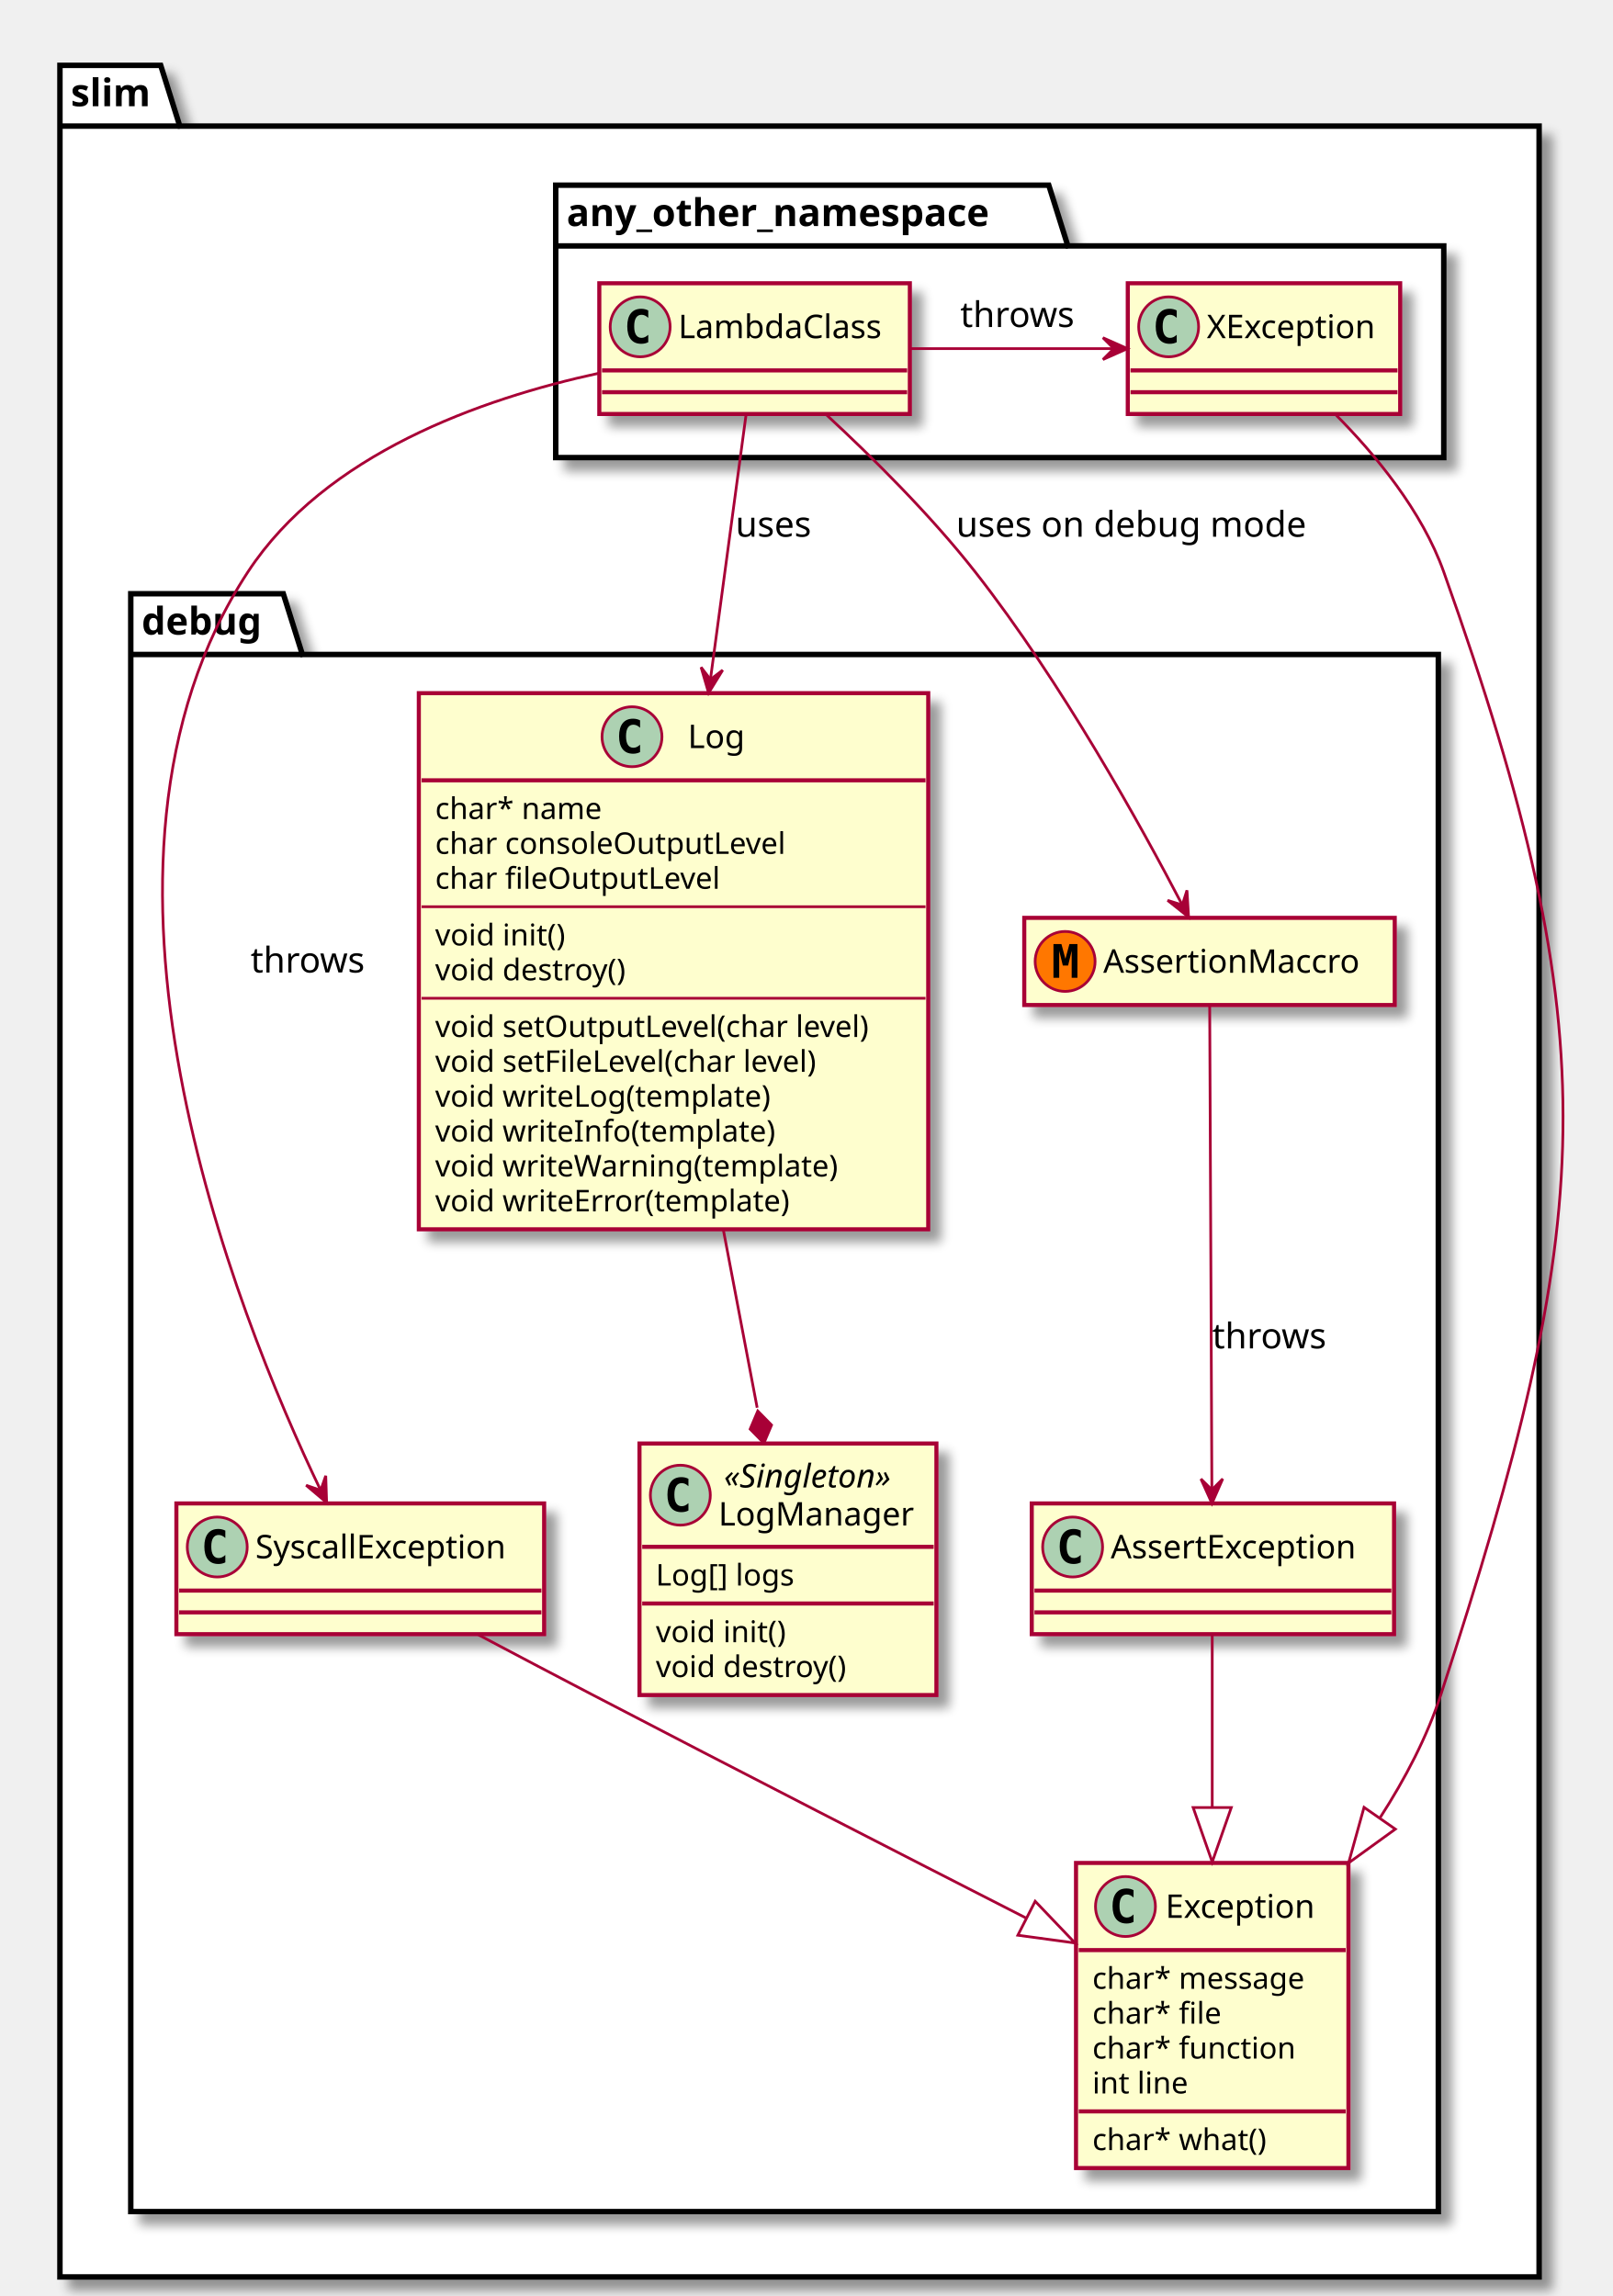
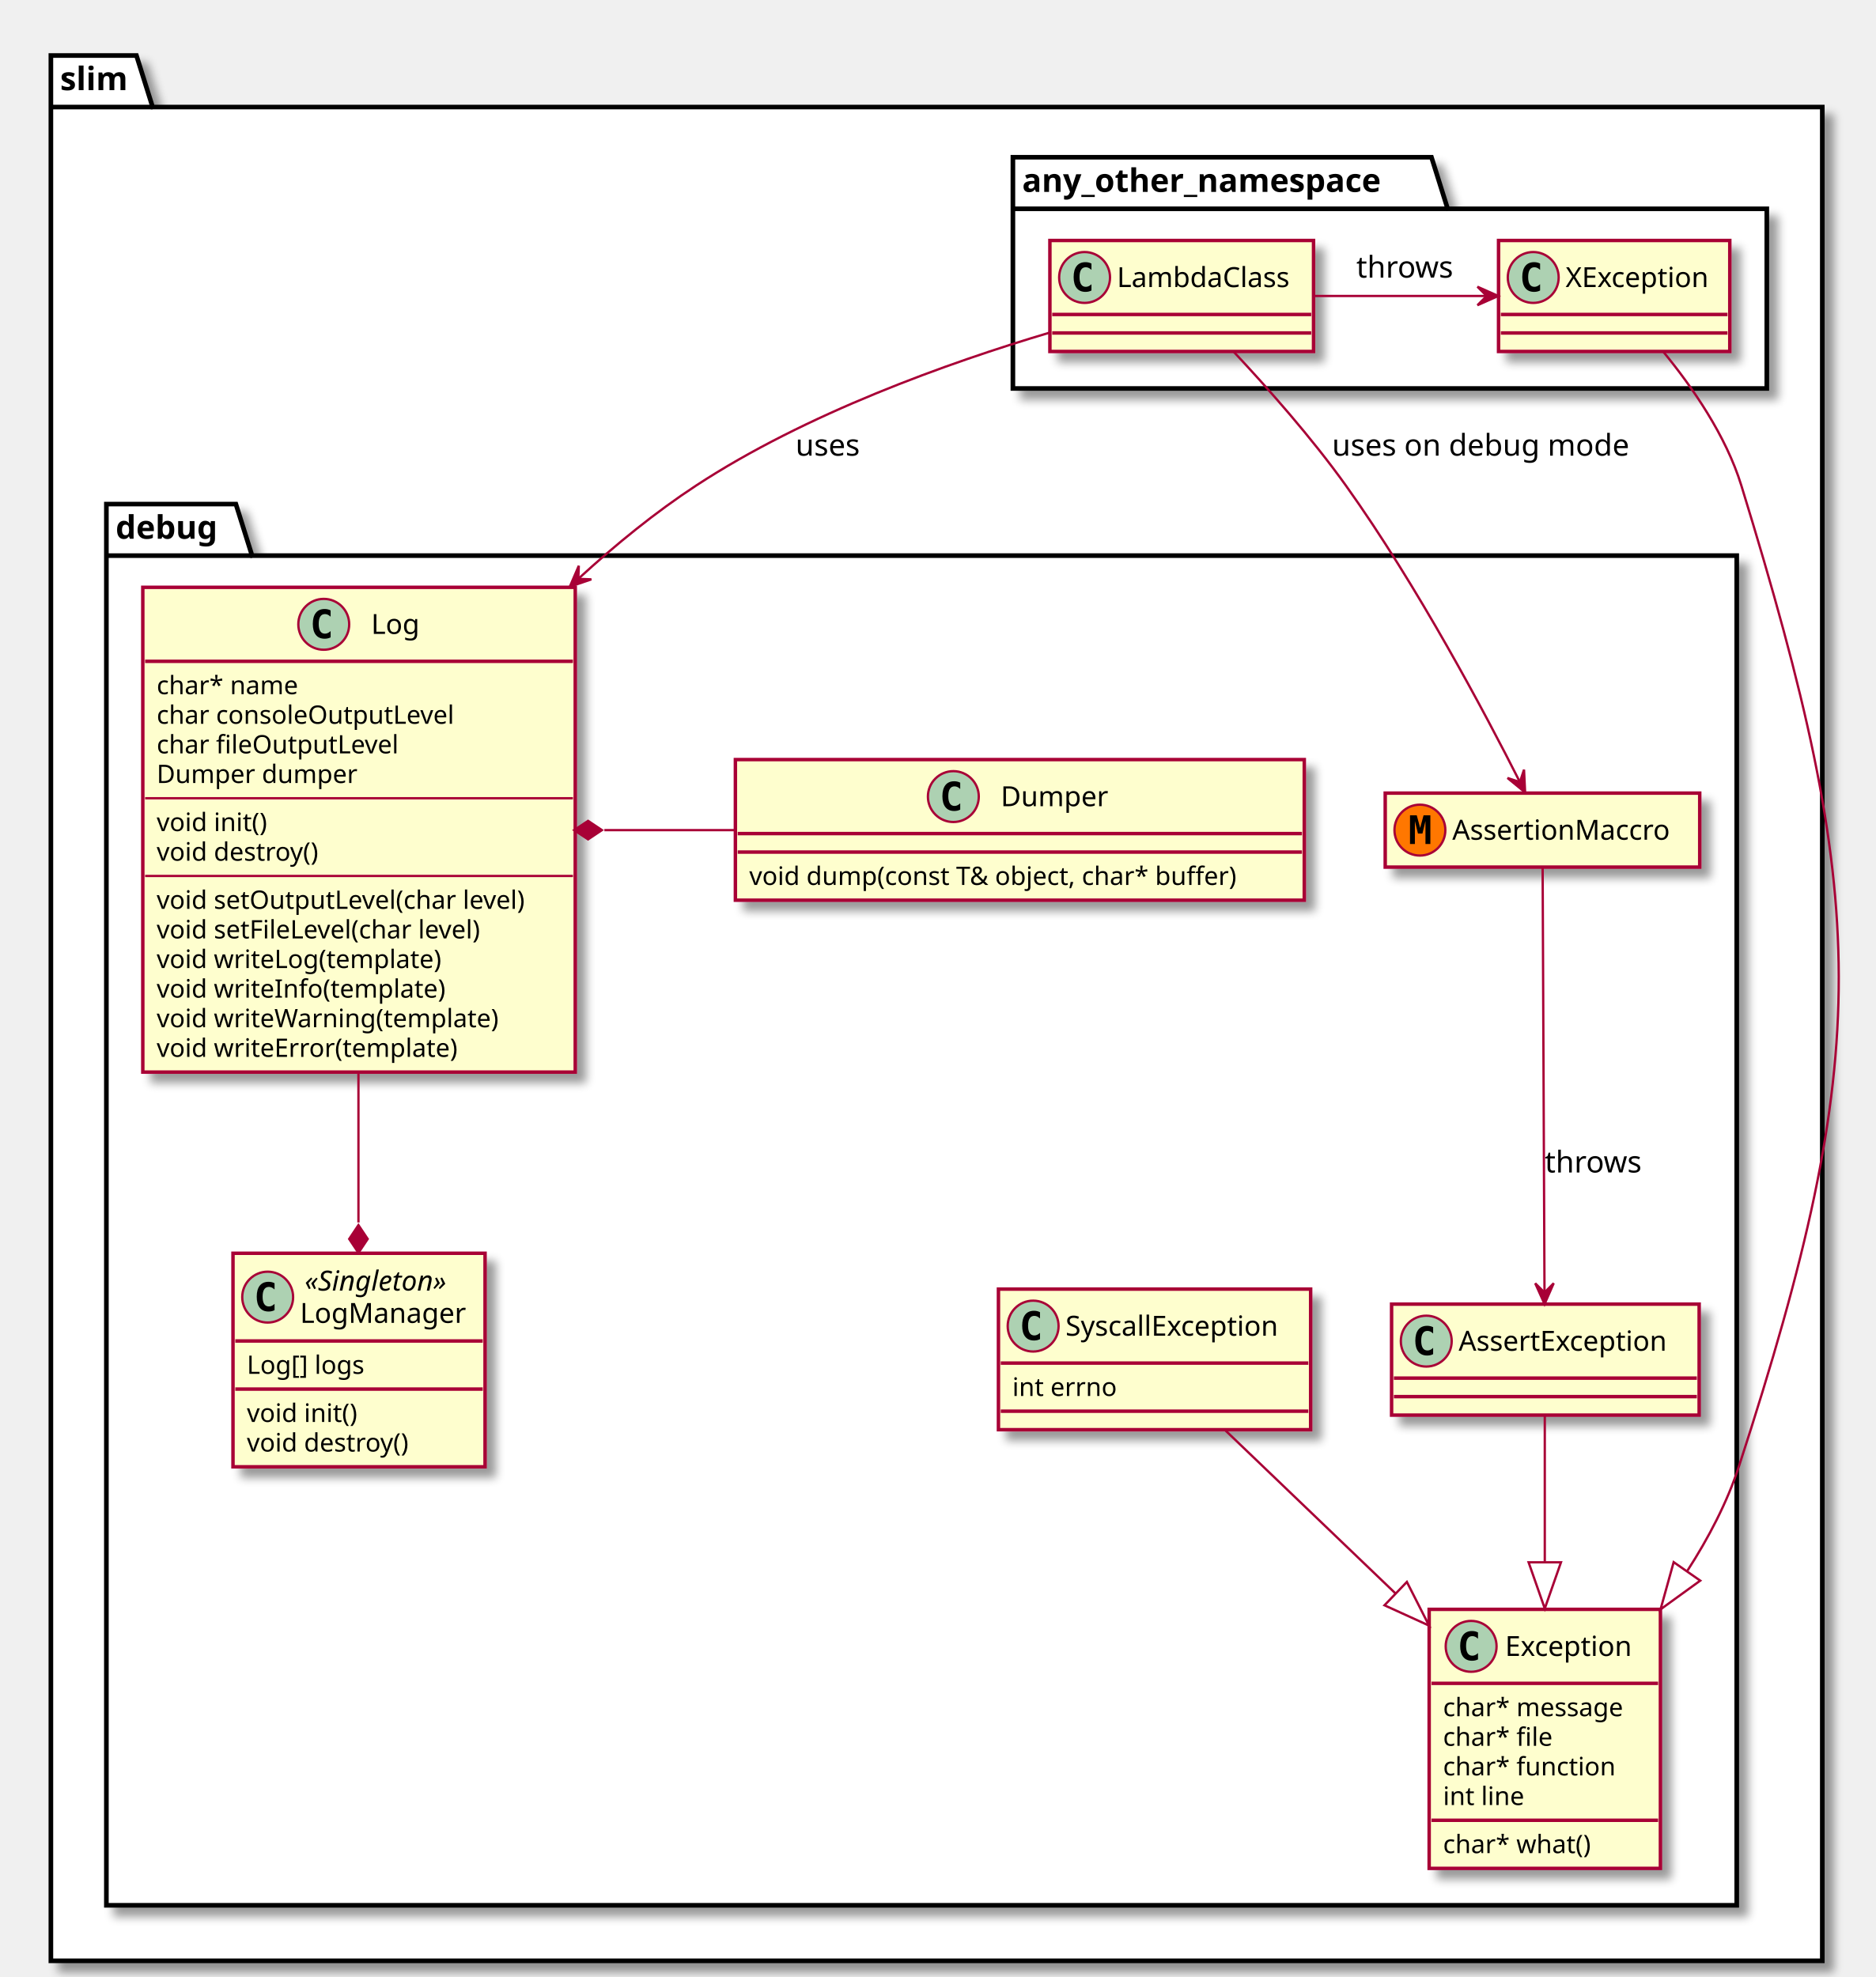
- <svg xmlns="http://www.w3.org/2000/svg" height="843px" style="width:592px;height:843px;" version="1.1" viewBox="0 0 592 843" width="592px">
+ <svg xmlns="http://www.w3.org/2000/svg" height="855px" style="width:811px;height:855px;" version="1.1" viewBox="0 0 811 855" width="811px">
  <defs>
    <filter height="300%" id="f1" width="300%" x="-1" y="-1">
      <feGaussianBlur result="blurOut" stdDeviation="2.0" />
      <feColorMatrix in="blurOut" result="blurOut2" type="matrix" values="0 0 0 0 0 0 0 0 0 0 0 0 0 0 0 0 0 0 .4 0" />
      <feOffset dx="4.0" dy="4.0" in="blurOut2" result="blurOut3" />
      <feBlend in="SourceGraphic" in2="blurOut3" mode="normal" />
    </filter>
  </defs>
  <g>
-     <polygon fill="#FFFFFF" filter="url(#f1)" points="22,24,59,24,66,46.297,565,46.297,565,836,22,836,22,24" style="stroke: #000000; stroke-width: 2.0;" />
+     <polygon fill="#FFFFFF" filter="url(#f1)" points="22,24,59,24,66,46.297,788,46.297,788,848,22,848,22,24" style="stroke: #000000; stroke-width: 2.0;" />
    <line style="stroke: #000000; stroke-width: 2.0;" x1="22" x2="66" y1="46.297" y2="46.297" />
    <text fill="#000000" font-family="sans-serif" font-size="14" font-weight="bold" lengthAdjust="spacingAndGlyphs" textLength="31" x="26" y="38.995">slim</text>
-     <polygon fill="#FFFFFF" filter="url(#f1)" points="48,218,104,218,111,240.297,528,240.297,528,812,48,812,48,218" style="stroke: #000000; stroke-width: 2.0;" />
-     <line style="stroke: #000000; stroke-width: 2.0;" x1="48" x2="111" y1="240.297" y2="240.297" />
-     <text fill="#000000" font-family="sans-serif" font-size="14" font-weight="bold" lengthAdjust="spacingAndGlyphs" textLength="50" x="52" y="232.995">debug</text>
-     <polygon fill="#FFFFFF" filter="url(#f1)" points="204,68,385,68,392,90.297,530,90.297,530,168,204,168,204,68" style="stroke: #000000; stroke-width: 2.0;" />
-     <line style="stroke: #000000; stroke-width: 2.0;" x1="204" x2="392" y1="90.297" y2="90.297" />
-     <text fill="#000000" font-family="sans-serif" font-size="14" font-weight="bold" lengthAdjust="spacingAndGlyphs" textLength="175" x="208" y="82.995">any_other_namespace</text>
-     <rect fill="#FEFECE" filter="url(#f1)" height="196.852" style="stroke: #A80036; stroke-width: 1.5;" width="187" x="153.75" y="254.5" />
-     <ellipse cx="232" cy="270.5" fill="#ADD1B2" rx="11" ry="11" style="stroke: #A80036; stroke-width: 1.0;" />
-     <path d="M234.969,276.141 Q234.391,276.438 233.75,276.586 Q233.109,276.734 232.406,276.734 Q229.906,276.734 228.586,275.086 Q227.266,273.438 227.266,270.312 Q227.266,267.188 228.586,265.531 Q229.906,263.875 232.406,263.875 Q233.109,263.875 233.758,264.031 Q234.406,264.188 234.969,264.484 L234.969,267.203 Q234.344,266.625 233.75,266.352 Q233.156,266.078 232.531,266.078 Q231.188,266.078 230.5,267.148 Q229.812,268.219 229.812,270.312 Q229.812,272.406 230.5,273.477 Q231.188,274.547 232.531,274.547 Q233.156,274.547 233.75,274.273 Q234.344,274 234.969,273.422 L234.969,276.141 Z " />
-     <text fill="#000000" font-family="sans-serif" font-size="12" lengthAdjust="spacingAndGlyphs" textLength="22" x="252.5" y="274.654">Log</text>
-     <line style="stroke: #A80036; stroke-width: 1.5;" x1="154.75" x2="339.75" y1="286.5" y2="286.5" />
-     <text fill="#000000" font-family="sans-serif" font-size="11" lengthAdjust="spacingAndGlyphs" textLength="67" x="159.75" y="300.71">char* name</text>
-     <text fill="#000000" font-family="sans-serif" font-size="11" lengthAdjust="spacingAndGlyphs" textLength="144" x="159.75" y="313.515">char  consoleOutputLevel</text>
-     <text fill="#000000" font-family="sans-serif" font-size="11" lengthAdjust="spacingAndGlyphs" textLength="117" x="159.75" y="326.32">char  fileOutputLevel</text>
-     <line style="stroke: #A80036; stroke-width: 1.0;" x1="154.75" x2="339.75" y1="332.914" y2="332.914" />
-     <text fill="#000000" font-family="sans-serif" font-size="11" lengthAdjust="spacingAndGlyphs" textLength="52" x="159.75" y="347.125">void init()</text>
-     <text fill="#000000" font-family="sans-serif" font-size="11" lengthAdjust="spacingAndGlyphs" textLength="78" x="159.75" y="359.929">void destroy()</text>
-     <line style="stroke: #A80036; stroke-width: 1.0;" x1="154.75" x2="339.75" y1="366.523" y2="366.523" />
-     <text fill="#000000" font-family="sans-serif" font-size="11" lengthAdjust="spacingAndGlyphs" textLength="175" x="159.75" y="380.734">void setOutputLevel(char level)</text>
-     <text fill="#000000" font-family="sans-serif" font-size="11" lengthAdjust="spacingAndGlyphs" textLength="156" x="159.75" y="393.539">void setFileLevel(char level)</text>
-     <text fill="#000000" font-family="sans-serif" font-size="11" lengthAdjust="spacingAndGlyphs" textLength="133" x="159.75" y="406.343">void writeLog(template)</text>
-     <text fill="#000000" font-family="sans-serif" font-size="11" lengthAdjust="spacingAndGlyphs" textLength="134" x="159.75" y="419.148">void writeInfo(template)</text>
-     <text fill="#000000" font-family="sans-serif" font-size="11" lengthAdjust="spacingAndGlyphs" textLength="158" x="159.75" y="431.953">void writeWarning(template)</text>
-     <text fill="#000000" font-family="sans-serif" font-size="11" lengthAdjust="spacingAndGlyphs" textLength="142" x="159.75" y="444.757">void writeError(template)</text>
-     <rect fill="#FEFECE" filter="url(#f1)" height="92.352" style="stroke: #A80036; stroke-width: 1.5;" width="109" x="234.75" y="530" />
-     <ellipse cx="249.75" cy="548.969" fill="#ADD1B2" rx="11" ry="11" style="stroke: #A80036; stroke-width: 1.0;" />
-     <path d="M252.719,554.609 Q252.141,554.906 251.5,555.055 Q250.859,555.203 250.156,555.203 Q247.656,555.203 246.336,553.555 Q245.016,551.906 245.016,548.781 Q245.016,545.656 246.336,544 Q247.656,542.344 250.156,542.344 Q250.859,542.344 251.508,542.5 Q252.156,542.656 252.719,542.953 L252.719,545.672 Q252.094,545.094 251.5,544.82 Q250.906,544.547 250.281,544.547 Q248.938,544.547 248.25,545.617 Q247.562,546.688 247.562,548.781 Q247.562,550.875 248.25,551.945 Q248.938,553.016 250.281,553.016 Q250.906,553.016 251.5,552.742 Q252.094,552.469 252.719,551.891 L252.719,554.609 Z " />
-     <text fill="#000000" font-family="sans-serif" font-size="12" font-style="italic" lengthAdjust="spacingAndGlyphs" textLength="73" x="265.75" y="546.139">«Singleton»</text>
-     <text fill="#000000" font-family="sans-serif" font-size="12" lengthAdjust="spacingAndGlyphs" textLength="77" x="263.75" y="560.107">LogManager</text>
-     <line style="stroke: #A80036; stroke-width: 1.5;" x1="235.75" x2="342.75" y1="567.938" y2="567.938" />
-     <text fill="#000000" font-family="sans-serif" font-size="11" lengthAdjust="spacingAndGlyphs" textLength="56" x="240.75" y="582.148">Log[] logs</text>
-     <line style="stroke: #A80036; stroke-width: 1.5;" x1="235.75" x2="342.75" y1="588.742" y2="588.742" />
-     <text fill="#000000" font-family="sans-serif" font-size="11" lengthAdjust="spacingAndGlyphs" textLength="52" x="240.75" y="602.953">void init()</text>
-     <text fill="#000000" font-family="sans-serif" font-size="11" lengthAdjust="spacingAndGlyphs" textLength="78" x="240.75" y="615.757">void destroy()</text>
-     <rect fill="#FEFECE" filter="url(#f1)" height="112.023" style="stroke: #A80036; stroke-width: 1.5;" width="100" x="395" y="684" />
-     <ellipse cx="413.15" cy="700" fill="#ADD1B2" rx="11" ry="11" style="stroke: #A80036; stroke-width: 1.0;" />
-     <path d="M416.119,705.641 Q415.541,705.938 414.9,706.086 Q414.259,706.234 413.556,706.234 Q411.056,706.234 409.736,704.586 Q408.416,702.938 408.416,699.812 Q408.416,696.688 409.736,695.031 Q411.056,693.375 413.556,693.375 Q414.259,693.375 414.908,693.531 Q415.556,693.688 416.119,693.984 L416.119,696.703 Q415.494,696.125 414.9,695.852 Q414.306,695.578 413.681,695.578 Q412.337,695.578 411.65,696.648 Q410.962,697.719 410.962,699.812 Q410.962,701.906 411.65,702.977 Q412.337,704.047 413.681,704.047 Q414.306,704.047 414.9,703.773 Q415.494,703.5 416.119,702.922 L416.119,705.641 Z " />
-     <text fill="#000000" font-family="sans-serif" font-size="12" lengthAdjust="spacingAndGlyphs" textLength="61" x="427.85" y="704.154">Exception</text>
-     <line style="stroke: #A80036; stroke-width: 1.5;" x1="396" x2="494" y1="716" y2="716" />
-     <text fill="#000000" font-family="sans-serif" font-size="11" lengthAdjust="spacingAndGlyphs" textLength="88" x="401" y="730.21">char* message</text>
-     <text fill="#000000" font-family="sans-serif" font-size="11" lengthAdjust="spacingAndGlyphs" textLength="52" x="401" y="743.015">char* file</text>
-     <text fill="#000000" font-family="sans-serif" font-size="11" lengthAdjust="spacingAndGlyphs" textLength="80" x="401" y="755.82">char* function</text>
-     <text fill="#000000" font-family="sans-serif" font-size="11" lengthAdjust="spacingAndGlyphs" textLength="46" x="401" y="768.625">int   line</text>
-     <line style="stroke: #A80036; stroke-width: 1.5;" x1="396" x2="494" y1="775.219" y2="775.219" />
-     <text fill="#000000" font-family="sans-serif" font-size="11" lengthAdjust="spacingAndGlyphs" textLength="70" x="401" y="789.429">char* what()</text>
-     <rect fill="#FEFECE" filter="url(#f1)" height="48" style="stroke: #A80036; stroke-width: 1.5;" width="135" x="64.75" y="552" />
-     <ellipse cx="79.75" cy="568" fill="#ADD1B2" rx="11" ry="11" style="stroke: #A80036; stroke-width: 1.0;" />
-     <path d="M82.719,573.641 Q82.141,573.938 81.5,574.086 Q80.859,574.234 80.156,574.234 Q77.656,574.234 76.336,572.586 Q75.016,570.938 75.016,567.812 Q75.016,564.688 76.336,563.031 Q77.656,561.375 80.156,561.375 Q80.859,561.375 81.508,561.531 Q82.156,561.688 82.719,561.984 L82.719,564.703 Q82.094,564.125 81.5,563.852 Q80.906,563.578 80.281,563.578 Q78.938,563.578 78.25,564.648 Q77.562,565.719 77.562,567.812 Q77.562,569.906 78.25,570.977 Q78.938,572.047 80.281,572.047 Q80.906,572.047 81.5,571.773 Q82.094,571.5 82.719,570.922 L82.719,573.641 Z " />
-     <text fill="#000000" font-family="sans-serif" font-size="12" lengthAdjust="spacingAndGlyphs" textLength="103" x="93.75" y="572.154">SyscallException</text>
-     <line style="stroke: #A80036; stroke-width: 1.5;" x1="65.75" x2="198.75" y1="584" y2="584" />
-     <line style="stroke: #A80036; stroke-width: 1.5;" x1="65.75" x2="198.75" y1="592" y2="592" />
-     <rect fill="#FEFECE" filter="url(#f1)" height="48" style="stroke: #A80036; stroke-width: 1.5;" width="133" x="378.75" y="552" />
-     <ellipse cx="393.75" cy="568" fill="#ADD1B2" rx="11" ry="11" style="stroke: #A80036; stroke-width: 1.0;" />
-     <path d="M396.719,573.641 Q396.141,573.938 395.5,574.086 Q394.859,574.234 394.156,574.234 Q391.656,574.234 390.336,572.586 Q389.016,570.938 389.016,567.812 Q389.016,564.688 390.336,563.031 Q391.656,561.375 394.156,561.375 Q394.859,561.375 395.508,561.531 Q396.156,561.688 396.719,561.984 L396.719,564.703 Q396.094,564.125 395.5,563.852 Q394.906,563.578 394.281,563.578 Q392.938,563.578 392.25,564.648 Q391.562,565.719 391.562,567.812 Q391.562,569.906 392.25,570.977 Q392.938,572.047 394.281,572.047 Q394.906,572.047 395.5,571.773 Q396.094,571.5 396.719,570.922 L396.719,573.641 Z " />
-     <text fill="#000000" font-family="sans-serif" font-size="12" lengthAdjust="spacingAndGlyphs" textLength="101" x="407.75" y="572.154">AssertException</text>
-     <line style="stroke: #A80036; stroke-width: 1.5;" x1="379.75" x2="510.75" y1="584" y2="584" />
-     <line style="stroke: #A80036; stroke-width: 1.5;" x1="379.75" x2="510.75" y1="592" y2="592" />
-     <rect fill="#FEFECE" filter="url(#f1)" height="32" style="stroke: #A80036; stroke-width: 1.5;" width="136" x="376" y="337" />
-     <ellipse cx="391" cy="353" fill="#FF7700" rx="11" ry="11" style="stroke: #A80036; stroke-width: 1.0;" />
-     <path d="M386.719,346.609 L389.641,346.609 L391.109,352.047 L392.578,346.609 L395.516,346.609 L395.516,359 L393.406,359 L393.406,349.078 L392.094,354.5 L390.156,354.5 L388.828,349.078 L388.828,359 L386.719,359 L386.719,346.609 Z " />
-     <text fill="#000000" font-family="sans-serif" font-size="12" lengthAdjust="spacingAndGlyphs" textLength="104" x="405" y="357.154">AssertionMaccro</text>
-     <rect fill="#FEFECE" filter="url(#f1)" height="48" style="stroke: #A80036; stroke-width: 1.5;" width="114" x="220" y="104" />
-     <ellipse cx="235" cy="120" fill="#ADD1B2" rx="11" ry="11" style="stroke: #A80036; stroke-width: 1.0;" />
-     <path d="M237.969,125.641 Q237.391,125.938 236.75,126.086 Q236.109,126.234 235.406,126.234 Q232.906,126.234 231.586,124.586 Q230.266,122.938 230.266,119.812 Q230.266,116.688 231.586,115.031 Q232.906,113.375 235.406,113.375 Q236.109,113.375 236.758,113.531 Q237.406,113.688 237.969,113.984 L237.969,116.703 Q237.344,116.125 236.75,115.852 Q236.156,115.578 235.531,115.578 Q234.188,115.578 233.5,116.648 Q232.812,117.719 232.812,119.812 Q232.812,121.906 233.5,122.977 Q234.188,124.047 235.531,124.047 Q236.156,124.047 236.75,123.773 Q237.344,123.5 237.969,122.922 L237.969,125.641 Z " />
-     <text fill="#000000" font-family="sans-serif" font-size="12" lengthAdjust="spacingAndGlyphs" textLength="82" x="249" y="124.154">LambdaClass</text>
-     <line style="stroke: #A80036; stroke-width: 1.5;" x1="221" x2="333" y1="136" y2="136" />
-     <line style="stroke: #A80036; stroke-width: 1.5;" x1="221" x2="333" y1="144" y2="144" />
-     <rect fill="#FEFECE" filter="url(#f1)" height="48" style="stroke: #A80036; stroke-width: 1.5;" width="100" x="414" y="104" />
-     <ellipse cx="429" cy="120" fill="#ADD1B2" rx="11" ry="11" style="stroke: #A80036; stroke-width: 1.0;" />
-     <path d="M431.969,125.641 Q431.391,125.938 430.75,126.086 Q430.109,126.234 429.406,126.234 Q426.906,126.234 425.586,124.586 Q424.266,122.938 424.266,119.812 Q424.266,116.688 425.586,115.031 Q426.906,113.375 429.406,113.375 Q430.109,113.375 430.758,113.531 Q431.406,113.688 431.969,113.984 L431.969,116.703 Q431.344,116.125 430.75,115.852 Q430.156,115.578 429.531,115.578 Q428.188,115.578 427.5,116.648 Q426.812,117.719 426.812,119.812 Q426.812,121.906 427.5,122.977 Q428.188,124.047 429.531,124.047 Q430.156,124.047 430.75,123.773 Q431.344,123.5 431.969,122.922 L431.969,125.641 Z " />
-     <text fill="#000000" font-family="sans-serif" font-size="12" lengthAdjust="spacingAndGlyphs" textLength="68" x="443" y="124.154">XException</text>
-     <line style="stroke: #A80036; stroke-width: 1.5;" x1="415" x2="513" y1="136" y2="136" />
-     <line style="stroke: #A80036; stroke-width: 1.5;" x1="415" x2="513" y1="144" y2="144" />
-     <path d="M265.544,451.577 C269.778,473.856 274.147,496.845 277.95,516.855 " fill="none" style="stroke: #A80036; stroke-width: 1.0;" />
-     <polygon fill="#A80036" points="280.422,529.861,283.231,523.22,278.182,518.072,275.372,524.713,280.422,529.861" style="stroke: #A80036; stroke-width: 1.0;" />
-     <path d="M444.069,369.19 C444.234,405.812 444.658,499.429 444.872,546.734 " fill="none" style="stroke: #A80036; stroke-width: 1.0;" />
-     <polygon fill="#A80036" points="444.896,551.991,448.855,542.973,444.873,546.991,440.855,543.009,444.896,551.991" style="stroke: #A80036; stroke-width: 1.0;" />
-     <text fill="#000000" font-family="sans-serif" font-size="13" lengthAdjust="spacingAndGlyphs" textLength="42" x="445" y="495.067">throws</text>
-     <path d="M445,600.211 C445,616.907 445,640.44 445,663.392 " fill="none" style="stroke: #A80036; stroke-width: 1.0;" />
-     <polygon fill="none" points="452,663.659,445,683.659,438,663.659,452,663.659" style="stroke: #A80036; stroke-width: 1.0;" />
-     <path d="M175.622,600.231 C188.891,607.26 203.526,614.977 217,622 C270.454,649.863 331.192,681.006 376.53,704.152 " fill="none" style="stroke: #A80036; stroke-width: 1.0;" />
-     <polygon fill="none" points="380.008,698.068,394.643,713.392,373.646,710.539,380.008,698.068" style="stroke: #A80036; stroke-width: 1.0;" />
-     <path d="M334.122,128 C357.788,128 385.138,128 408.618,128 " fill="none" style="stroke: #A80036; stroke-width: 1.0;" />
-     <polygon fill="#A80036" points="413.876,128,404.876,124,408.876,128,404.876,132,413.876,128" style="stroke: #A80036; stroke-width: 1.0;" />
-     <text fill="#000000" font-family="sans-serif" font-size="13" lengthAdjust="spacingAndGlyphs" textLength="42" x="352.5" y="120.067">throws</text>
-     <path d="M273.902,152.025 C270.778,175.253 265.729,212.779 260.845,249.084 " fill="none" style="stroke: #A80036; stroke-width: 1.0;" />
-     <polygon fill="#A80036" points="260.126,254.43,265.291,246.044,260.793,249.475,257.363,244.977,260.126,254.43" style="stroke: #A80036; stroke-width: 1.0;" />
-     <text fill="#000000" font-family="sans-serif" font-size="13" lengthAdjust="spacingAndGlyphs" textLength="30" x="270" y="197.067">uses</text>
-     <path d="M303.078,152.021 C319.814,167.502 341.434,188.872 358,210 C389.774,250.522 419.086,303.647 433.896,332.047 " fill="none" style="stroke: #A80036; stroke-width: 1.0;" />
-     <polygon fill="#A80036" points="436.318,336.72,435.728,326.889,434.017,332.281,428.625,330.57,436.318,336.72" style="stroke: #A80036; stroke-width: 1.0;" />
-     <text fill="#000000" font-family="sans-serif" font-size="13" lengthAdjust="spacingAndGlyphs" textLength="135" x="351" y="197.067">uses on debug mode</text>
-     <path d="M219.987,136.996 C176.493,146.414 119.375,166.694 91,210 C20.524,317.559 86.523,482.154 117.716,547.184 " fill="none" style="stroke: #A80036; stroke-width: 1.0;" />
-     <polygon fill="#A80036" points="119.9,551.691,119.579,541.847,117.721,547.191,112.378,545.333,119.9,551.691" style="stroke: #A80036; stroke-width: 1.0;" />
-     <text fill="#000000" font-family="sans-serif" font-size="13" lengthAdjust="spacingAndGlyphs" textLength="42" x="92" y="357.067">throws</text>
-     <path d="M490.142,152.063 C504.938,166.926 522.034,187.612 530,210 C591.385,382.516 585.605,447.857 529,622 C523.889,637.723 515.815,653.129 506.65,667.333 " fill="none" style="stroke: #A80036; stroke-width: 1.0;" />
-     <polygon fill="none" points="512.221,671.581,495.054,684.002,500.729,663.586,512.221,671.581" style="stroke: #A80036; stroke-width: 1.0;" />
+     <polygon fill="#FFFFFF" filter="url(#f1)" points="46,218,102,218,109,240.297,751,240.297,751,824,46,824,46,218" style="stroke: #000000; stroke-width: 2.0;" />
+     <line style="stroke: #000000; stroke-width: 2.0;" x1="46" x2="109" y1="240.297" y2="240.297" />
+     <text fill="#000000" font-family="sans-serif" font-size="14" font-weight="bold" lengthAdjust="spacingAndGlyphs" textLength="50" x="50" y="232.995">debug</text>
+     <polygon fill="#FFFFFF" filter="url(#f1)" points="438,68,619,68,626,90.297,764,90.297,764,168,438,168,438,68" style="stroke: #000000; stroke-width: 2.0;" />
+     <line style="stroke: #000000; stroke-width: 2.0;" x1="438" x2="626" y1="90.297" y2="90.297" />
+     <text fill="#000000" font-family="sans-serif" font-size="14" font-weight="bold" lengthAdjust="spacingAndGlyphs" textLength="175" x="442" y="82.995">any_other_namespace</text>
+     <rect fill="#FEFECE" filter="url(#f1)" height="209.656" style="stroke: #A80036; stroke-width: 1.5;" width="187" x="61.75" y="254" />
+     <ellipse cx="140" cy="270" fill="#ADD1B2" rx="11" ry="11" style="stroke: #A80036; stroke-width: 1.0;" />
+     <path d="M142.969,275.641 Q142.391,275.938 141.75,276.086 Q141.109,276.234 140.406,276.234 Q137.906,276.234 136.586,274.586 Q135.266,272.938 135.266,269.812 Q135.266,266.688 136.586,265.031 Q137.906,263.375 140.406,263.375 Q141.109,263.375 141.758,263.531 Q142.406,263.688 142.969,263.984 L142.969,266.703 Q142.344,266.125 141.75,265.852 Q141.156,265.578 140.531,265.578 Q139.188,265.578 138.5,266.648 Q137.812,267.719 137.812,269.812 Q137.812,271.906 138.5,272.977 Q139.188,274.047 140.531,274.047 Q141.156,274.047 141.75,273.773 Q142.344,273.5 142.969,272.922 L142.969,275.641 Z " />
+     <text fill="#000000" font-family="sans-serif" font-size="12" lengthAdjust="spacingAndGlyphs" textLength="22" x="160.5" y="274.154">Log</text>
+     <line style="stroke: #A80036; stroke-width: 1.5;" x1="62.75" x2="247.75" y1="286" y2="286" />
+     <text fill="#000000" font-family="sans-serif" font-size="11" lengthAdjust="spacingAndGlyphs" textLength="67" x="67.75" y="300.21">char* name</text>
+     <text fill="#000000" font-family="sans-serif" font-size="11" lengthAdjust="spacingAndGlyphs" textLength="144" x="67.75" y="313.015">char  consoleOutputLevel</text>
+     <text fill="#000000" font-family="sans-serif" font-size="11" lengthAdjust="spacingAndGlyphs" textLength="117" x="67.75" y="325.82">char  fileOutputLevel</text>
+     <text fill="#000000" font-family="sans-serif" font-size="11" lengthAdjust="spacingAndGlyphs" textLength="93" x="67.75" y="338.625">Dumper dumper</text>
+     <line style="stroke: #A80036; stroke-width: 1.0;" x1="62.75" x2="247.75" y1="345.219" y2="345.219" />
+     <text fill="#000000" font-family="sans-serif" font-size="11" lengthAdjust="spacingAndGlyphs" textLength="52" x="67.75" y="359.429">void init()</text>
+     <text fill="#000000" font-family="sans-serif" font-size="11" lengthAdjust="spacingAndGlyphs" textLength="78" x="67.75" y="372.234">void destroy()</text>
+     <line style="stroke: #A80036; stroke-width: 1.0;" x1="62.75" x2="247.75" y1="378.828" y2="378.828" />
+     <text fill="#000000" font-family="sans-serif" font-size="11" lengthAdjust="spacingAndGlyphs" textLength="175" x="67.75" y="393.039">void setOutputLevel(char level)</text>
+     <text fill="#000000" font-family="sans-serif" font-size="11" lengthAdjust="spacingAndGlyphs" textLength="156" x="67.75" y="405.843">void setFileLevel(char level)</text>
+     <text fill="#000000" font-family="sans-serif" font-size="11" lengthAdjust="spacingAndGlyphs" textLength="133" x="67.75" y="418.648">void writeLog(template)</text>
+     <text fill="#000000" font-family="sans-serif" font-size="11" lengthAdjust="spacingAndGlyphs" textLength="134" x="67.75" y="431.453">void writeInfo(template)</text>
+     <text fill="#000000" font-family="sans-serif" font-size="11" lengthAdjust="spacingAndGlyphs" textLength="158" x="67.75" y="444.257">void writeWarning(template)</text>
+     <text fill="#000000" font-family="sans-serif" font-size="11" lengthAdjust="spacingAndGlyphs" textLength="142" x="67.75" y="457.062">void writeError(template)</text>
+     <rect fill="#FEFECE" filter="url(#f1)" height="60.805" style="stroke: #A80036; stroke-width: 1.5;" width="246" x="318" y="328.5" />
+     <ellipse cx="412.25" cy="344.5" fill="#ADD1B2" rx="11" ry="11" style="stroke: #A80036; stroke-width: 1.0;" />
+     <path d="M415.219,350.141 Q414.641,350.438 414,350.586 Q413.359,350.734 412.656,350.734 Q410.156,350.734 408.836,349.086 Q407.516,347.438 407.516,344.312 Q407.516,341.188 408.836,339.531 Q410.156,337.875 412.656,337.875 Q413.359,337.875 414.008,338.031 Q414.656,338.188 415.219,338.484 L415.219,341.203 Q414.594,340.625 414,340.352 Q413.406,340.078 412.781,340.078 Q411.438,340.078 410.75,341.148 Q410.062,342.219 410.062,344.312 Q410.062,346.406 410.75,347.477 Q411.438,348.547 412.781,348.547 Q413.406,348.547 414,348.273 Q414.594,348 415.219,347.422 L415.219,350.141 Z " />
+     <text fill="#000000" font-family="sans-serif" font-size="12" lengthAdjust="spacingAndGlyphs" textLength="49" x="432.75" y="348.654">Dumper</text>
+     <line style="stroke: #A80036; stroke-width: 1.5;" x1="319" x2="563" y1="360.5" y2="360.5" />
+     <line style="stroke: #A80036; stroke-width: 1.5;" x1="319" x2="563" y1="368.5" y2="368.5" />
+     <text fill="#000000" font-family="sans-serif" font-size="11" lengthAdjust="spacingAndGlyphs" textLength="234" x="324" y="382.71">void dump(const T&amp; object, char* buffer)</text>
+     <rect fill="#FEFECE" filter="url(#f1)" height="92.352" style="stroke: #A80036; stroke-width: 1.5;" width="109" x="100.75" y="542" />
+     <ellipse cx="115.75" cy="560.969" fill="#ADD1B2" rx="11" ry="11" style="stroke: #A80036; stroke-width: 1.0;" />
+     <path d="M118.719,566.609 Q118.141,566.906 117.5,567.055 Q116.859,567.203 116.156,567.203 Q113.656,567.203 112.336,565.555 Q111.016,563.906 111.016,560.781 Q111.016,557.656 112.336,556 Q113.656,554.344 116.156,554.344 Q116.859,554.344 117.508,554.5 Q118.156,554.656 118.719,554.953 L118.719,557.672 Q118.094,557.094 117.5,556.82 Q116.906,556.547 116.281,556.547 Q114.938,556.547 114.25,557.617 Q113.562,558.688 113.562,560.781 Q113.562,562.875 114.25,563.945 Q114.938,565.016 116.281,565.016 Q116.906,565.016 117.5,564.742 Q118.094,564.469 118.719,563.891 L118.719,566.609 Z " />
+     <text fill="#000000" font-family="sans-serif" font-size="12" font-style="italic" lengthAdjust="spacingAndGlyphs" textLength="73" x="131.75" y="558.139">«Singleton»</text>
+     <text fill="#000000" font-family="sans-serif" font-size="12" lengthAdjust="spacingAndGlyphs" textLength="77" x="129.75" y="572.107">LogManager</text>
+     <line style="stroke: #A80036; stroke-width: 1.5;" x1="101.75" x2="208.75" y1="579.938" y2="579.938" />
+     <text fill="#000000" font-family="sans-serif" font-size="11" lengthAdjust="spacingAndGlyphs" textLength="56" x="106.75" y="594.148">Log[] logs</text>
+     <line style="stroke: #A80036; stroke-width: 1.5;" x1="101.75" x2="208.75" y1="600.742" y2="600.742" />
+     <text fill="#000000" font-family="sans-serif" font-size="11" lengthAdjust="spacingAndGlyphs" textLength="52" x="106.75" y="614.953">void init()</text>
+     <text fill="#000000" font-family="sans-serif" font-size="11" lengthAdjust="spacingAndGlyphs" textLength="78" x="106.75" y="627.757">void destroy()</text>
+     <rect fill="#FEFECE" filter="url(#f1)" height="112.023" style="stroke: #A80036; stroke-width: 1.5;" width="100" x="618" y="696" />
+     <ellipse cx="636.15" cy="712" fill="#ADD1B2" rx="11" ry="11" style="stroke: #A80036; stroke-width: 1.0;" />
+     <path d="M639.119,717.641 Q638.541,717.938 637.9,718.086 Q637.259,718.234 636.556,718.234 Q634.056,718.234 632.736,716.586 Q631.416,714.938 631.416,711.812 Q631.416,708.688 632.736,707.031 Q634.056,705.375 636.556,705.375 Q637.259,705.375 637.908,705.531 Q638.556,705.688 639.119,705.984 L639.119,708.703 Q638.494,708.125 637.9,707.852 Q637.306,707.578 636.681,707.578 Q635.337,707.578 634.65,708.648 Q633.962,709.719 633.962,711.812 Q633.962,713.906 634.65,714.977 Q635.337,716.047 636.681,716.047 Q637.306,716.047 637.9,715.773 Q638.494,715.5 639.119,714.922 L639.119,717.641 Z " />
+     <text fill="#000000" font-family="sans-serif" font-size="12" lengthAdjust="spacingAndGlyphs" textLength="61" x="650.85" y="716.154">Exception</text>
+     <line style="stroke: #A80036; stroke-width: 1.5;" x1="619" x2="717" y1="728" y2="728" />
+     <text fill="#000000" font-family="sans-serif" font-size="11" lengthAdjust="spacingAndGlyphs" textLength="88" x="624" y="742.21">char* message</text>
+     <text fill="#000000" font-family="sans-serif" font-size="11" lengthAdjust="spacingAndGlyphs" textLength="52" x="624" y="755.015">char* file</text>
+     <text fill="#000000" font-family="sans-serif" font-size="11" lengthAdjust="spacingAndGlyphs" textLength="80" x="624" y="767.82">char* function</text>
+     <text fill="#000000" font-family="sans-serif" font-size="11" lengthAdjust="spacingAndGlyphs" textLength="46" x="624" y="780.625">int   line</text>
+     <line style="stroke: #A80036; stroke-width: 1.5;" x1="619" x2="717" y1="787.219" y2="787.219" />
+     <text fill="#000000" font-family="sans-serif" font-size="11" lengthAdjust="spacingAndGlyphs" textLength="70" x="624" y="801.429">char* what()</text>
+     <rect fill="#FEFECE" filter="url(#f1)" height="60.805" style="stroke: #A80036; stroke-width: 1.5;" width="135" x="431.75" y="557.5" />
+     <ellipse cx="446.75" cy="573.5" fill="#ADD1B2" rx="11" ry="11" style="stroke: #A80036; stroke-width: 1.0;" />
+     <path d="M449.719,579.141 Q449.141,579.438 448.5,579.586 Q447.859,579.734 447.156,579.734 Q444.656,579.734 443.336,578.086 Q442.016,576.438 442.016,573.312 Q442.016,570.188 443.336,568.531 Q444.656,566.875 447.156,566.875 Q447.859,566.875 448.508,567.031 Q449.156,567.188 449.719,567.484 L449.719,570.203 Q449.094,569.625 448.5,569.352 Q447.906,569.078 447.281,569.078 Q445.938,569.078 445.25,570.148 Q444.562,571.219 444.562,573.312 Q444.562,575.406 445.25,576.477 Q445.938,577.547 447.281,577.547 Q447.906,577.547 448.5,577.273 Q449.094,577 449.719,576.422 L449.719,579.141 Z " />
+     <text fill="#000000" font-family="sans-serif" font-size="12" lengthAdjust="spacingAndGlyphs" textLength="103" x="460.75" y="577.654">SyscallException</text>
+     <line style="stroke: #A80036; stroke-width: 1.5;" x1="432.75" x2="565.75" y1="589.5" y2="589.5" />
+     <text fill="#000000" font-family="sans-serif" font-size="11" lengthAdjust="spacingAndGlyphs" textLength="49" x="437.75" y="603.71">int errno</text>
+     <line style="stroke: #A80036; stroke-width: 1.5;" x1="432.75" x2="565.75" y1="610.305" y2="610.305" />
+     <rect fill="#FEFECE" filter="url(#f1)" height="48" style="stroke: #A80036; stroke-width: 1.5;" width="133" x="601.75" y="564" />
+     <ellipse cx="616.75" cy="580" fill="#ADD1B2" rx="11" ry="11" style="stroke: #A80036; stroke-width: 1.0;" />
+     <path d="M619.719,585.641 Q619.141,585.938 618.5,586.086 Q617.859,586.234 617.156,586.234 Q614.656,586.234 613.336,584.586 Q612.016,582.938 612.016,579.812 Q612.016,576.688 613.336,575.031 Q614.656,573.375 617.156,573.375 Q617.859,573.375 618.508,573.531 Q619.156,573.688 619.719,573.984 L619.719,576.703 Q619.094,576.125 618.5,575.852 Q617.906,575.578 617.281,575.578 Q615.938,575.578 615.25,576.648 Q614.562,577.719 614.562,579.812 Q614.562,581.906 615.25,582.977 Q615.938,584.047 617.281,584.047 Q617.906,584.047 618.5,583.773 Q619.094,583.5 619.719,582.922 L619.719,585.641 Z " />
+     <text fill="#000000" font-family="sans-serif" font-size="12" lengthAdjust="spacingAndGlyphs" textLength="101" x="630.75" y="584.154">AssertException</text>
+     <line style="stroke: #A80036; stroke-width: 1.5;" x1="602.75" x2="733.75" y1="596" y2="596" />
+     <line style="stroke: #A80036; stroke-width: 1.5;" x1="602.75" x2="733.75" y1="604" y2="604" />
+     <rect fill="#FEFECE" filter="url(#f1)" height="32" style="stroke: #A80036; stroke-width: 1.5;" width="136" x="599" y="343" />
+     <ellipse cx="614" cy="359" fill="#FF7700" rx="11" ry="11" style="stroke: #A80036; stroke-width: 1.0;" />
+     <path d="M609.719,352.609 L612.641,352.609 L614.109,358.047 L615.578,352.609 L618.516,352.609 L618.516,365 L616.406,365 L616.406,355.078 L615.094,360.5 L613.156,360.5 L611.828,355.078 L611.828,365 L609.719,365 L609.719,352.609 Z " />
+     <text fill="#000000" font-family="sans-serif" font-size="12" lengthAdjust="spacingAndGlyphs" textLength="104" x="628" y="363.154">AssertionMaccro</text>
+     <rect fill="#FEFECE" filter="url(#f1)" height="48" style="stroke: #A80036; stroke-width: 1.5;" width="114" x="454" y="104" />
+     <ellipse cx="469" cy="120" fill="#ADD1B2" rx="11" ry="11" style="stroke: #A80036; stroke-width: 1.0;" />
+     <path d="M471.969,125.641 Q471.391,125.938 470.75,126.086 Q470.109,126.234 469.406,126.234 Q466.906,126.234 465.586,124.586 Q464.266,122.938 464.266,119.812 Q464.266,116.688 465.586,115.031 Q466.906,113.375 469.406,113.375 Q470.109,113.375 470.758,113.531 Q471.406,113.688 471.969,113.984 L471.969,116.703 Q471.344,116.125 470.75,115.852 Q470.156,115.578 469.531,115.578 Q468.188,115.578 467.5,116.648 Q466.812,117.719 466.812,119.812 Q466.812,121.906 467.5,122.977 Q468.188,124.047 469.531,124.047 Q470.156,124.047 470.75,123.773 Q471.344,123.5 471.969,122.922 L471.969,125.641 Z " />
+     <text fill="#000000" font-family="sans-serif" font-size="12" lengthAdjust="spacingAndGlyphs" textLength="82" x="483" y="124.154">LambdaClass</text>
+     <line style="stroke: #A80036; stroke-width: 1.5;" x1="455" x2="567" y1="136" y2="136" />
+     <line style="stroke: #A80036; stroke-width: 1.5;" x1="455" x2="567" y1="144" y2="144" />
+     <rect fill="#FEFECE" filter="url(#f1)" height="48" style="stroke: #A80036; stroke-width: 1.5;" width="100" x="648" y="104" />
+     <ellipse cx="663" cy="120" fill="#ADD1B2" rx="11" ry="11" style="stroke: #A80036; stroke-width: 1.0;" />
+     <path d="M665.969,125.641 Q665.391,125.938 664.75,126.086 Q664.109,126.234 663.406,126.234 Q660.906,126.234 659.586,124.586 Q658.266,122.938 658.266,119.812 Q658.266,116.688 659.586,115.031 Q660.906,113.375 663.406,113.375 Q664.109,113.375 664.758,113.531 Q665.406,113.688 665.969,113.984 L665.969,116.703 Q665.344,116.125 664.75,115.852 Q664.156,115.578 663.531,115.578 Q662.188,115.578 661.5,116.648 Q660.812,117.719 660.812,119.812 Q660.812,121.906 661.5,122.977 Q662.188,124.047 663.531,124.047 Q664.156,124.047 664.75,123.773 Q665.344,123.5 665.969,122.922 L665.969,125.641 Z " />
+     <text fill="#000000" font-family="sans-serif" font-size="12" lengthAdjust="spacingAndGlyphs" textLength="68" x="677" y="124.154">XException</text>
+     <line style="stroke: #A80036; stroke-width: 1.5;" x1="649" x2="747" y1="136" y2="136" />
+     <line style="stroke: #A80036; stroke-width: 1.5;" x1="649" x2="747" y1="144" y2="144" />
+     <path d="M317.918,359 C299.059,359 280.2,359 261.341,359 " fill="none" style="stroke: #A80036; stroke-width: 1.0;" />
+     <polygon fill="#A80036" points="248.285,359,254.285,363,260.285,359,254.285,355,248.285,359" style="stroke: #A80036; stroke-width: 1.0;" />
+     <path d="M155,464.199 C155,486.358 155,508.994 155,528.696 " fill="none" style="stroke: #A80036; stroke-width: 1.0;" />
+     <polygon fill="#A80036" points="155,541.826,159,535.826,155,529.826,151,535.826,155,541.826" style="stroke: #A80036; stroke-width: 1.0;" />
+     <path d="M667.067,375.247 C667.233,412.844 667.663,510.446 667.876,558.884 " fill="none" style="stroke: #A80036; stroke-width: 1.0;" />
+     <polygon fill="#A80036" points="667.899,563.978,671.86,554.961,667.878,558.978,663.861,554.995,667.899,563.978" style="stroke: #A80036; stroke-width: 1.0;" />
+     <text fill="#000000" font-family="sans-serif" font-size="13" lengthAdjust="spacingAndGlyphs" textLength="42" x="668" y="507.067">throws</text>
+     <path d="M668,612.211 C668,628.907 668,652.44 668,675.392 " fill="none" style="stroke: #A80036; stroke-width: 1.0;" />
+     <polygon fill="none" points="675,675.659,668,695.659,661,675.659,675,675.659" style="stroke: #A80036; stroke-width: 1.0;" />
+     <path d="M529.997,618.713 C550.549,638.414 578.273,664.99 603.481,689.153 " fill="none" style="stroke: #A80036; stroke-width: 1.0;" />
+     <polygon fill="none" points="608.365,684.138,617.959,703.032,598.677,694.245,608.365,684.138" style="stroke: #A80036; stroke-width: 1.0;" />
+     <path d="M568.122,128 C591.788,128 619.138,128 642.618,128 " fill="none" style="stroke: #A80036; stroke-width: 1.0;" />
+     <polygon fill="#A80036" points="647.876,128,638.876,124,642.876,128,638.876,132,647.876,128" style="stroke: #A80036; stroke-width: 1.0;" />
+     <text fill="#000000" font-family="sans-serif" font-size="13" lengthAdjust="spacingAndGlyphs" textLength="42" x="586.5" y="120.067">throws</text>
+     <path d="M453.978,143.826 C409.888,156.929 348.553,178.834 301,210 C283.468,221.491 266.376,235.385 250.428,250.001 " fill="none" style="stroke: #A80036; stroke-width: 1.0;" />
+     <polygon fill="#A80036" points="246.398,253.731,255.72,250.553,250.067,250.334,250.286,244.682,246.398,253.731" style="stroke: #A80036; stroke-width: 1.0;" />
+     <text fill="#000000" font-family="sans-serif" font-size="13" lengthAdjust="spacingAndGlyphs" textLength="30" x="344" y="197.067">uses</text>
+     <path d="M533.429,152.069 C548.099,167.742 567.212,189.309 582,210 C612.945,253.298 642.308,308.692 657.077,337.896 " fill="none" style="stroke: #A80036; stroke-width: 1.0;" />
+     <polygon fill="#A80036" points="659.491,342.694,659.019,332.856,657.244,338.228,651.872,336.452,659.491,342.694" style="stroke: #A80036; stroke-width: 1.0;" />
+     <text fill="#000000" font-family="sans-serif" font-size="13" lengthAdjust="spacingAndGlyphs" textLength="135" x="576" y="197.067">uses on debug mode</text>
+     <path d="M719.289,152.163 C731.771,167.372 746.357,188.391 753,210 C808.374,390.126 810.254,454.785 752,634 C746.889,649.723 738.815,665.129 729.65,679.333 " fill="none" style="stroke: #A80036; stroke-width: 1.0;" />
+     <polygon fill="none" points="735.221,683.581,718.054,696.002,723.729,675.586,735.221,683.581" style="stroke: #A80036; stroke-width: 1.0;" />
  </g>
</svg>
